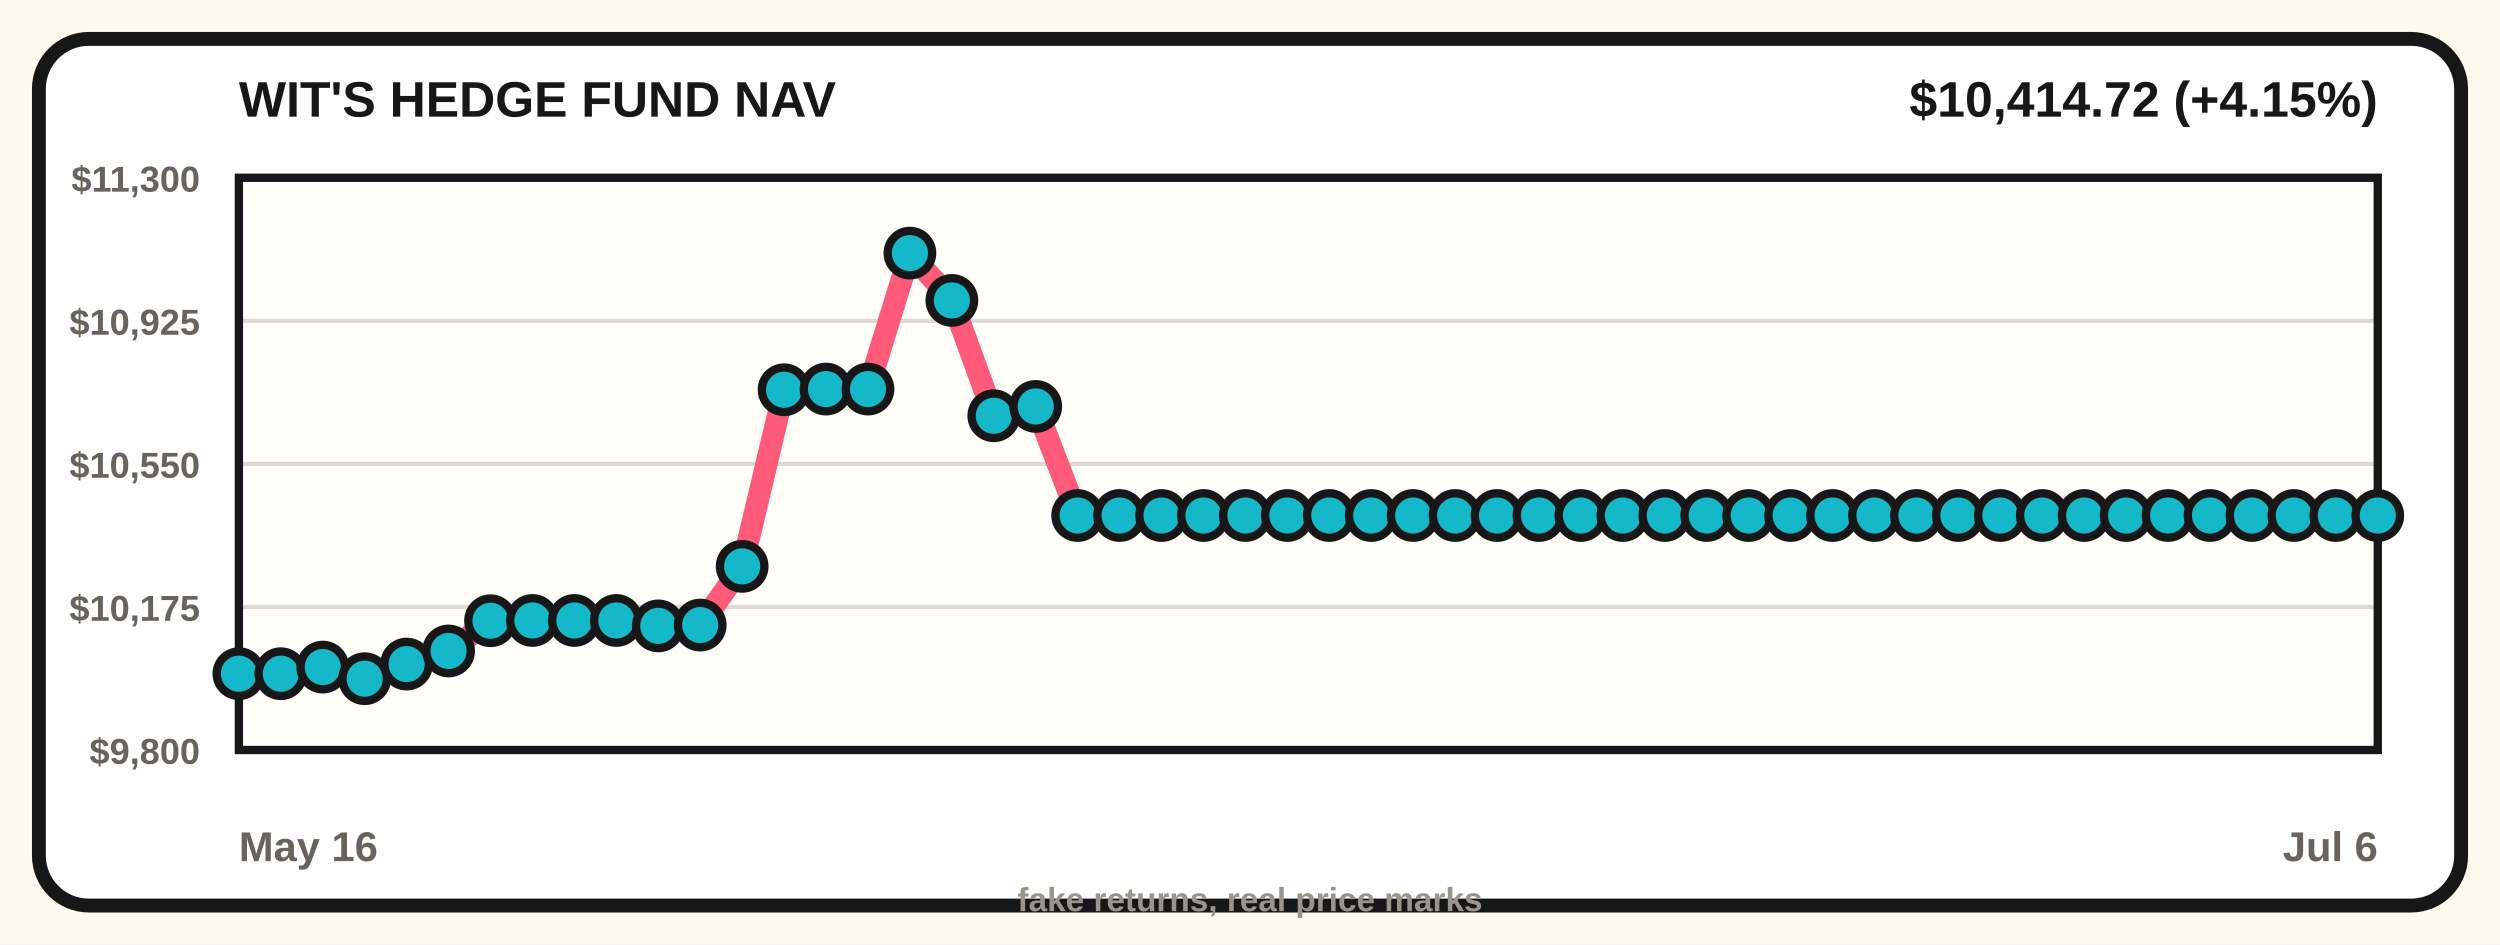
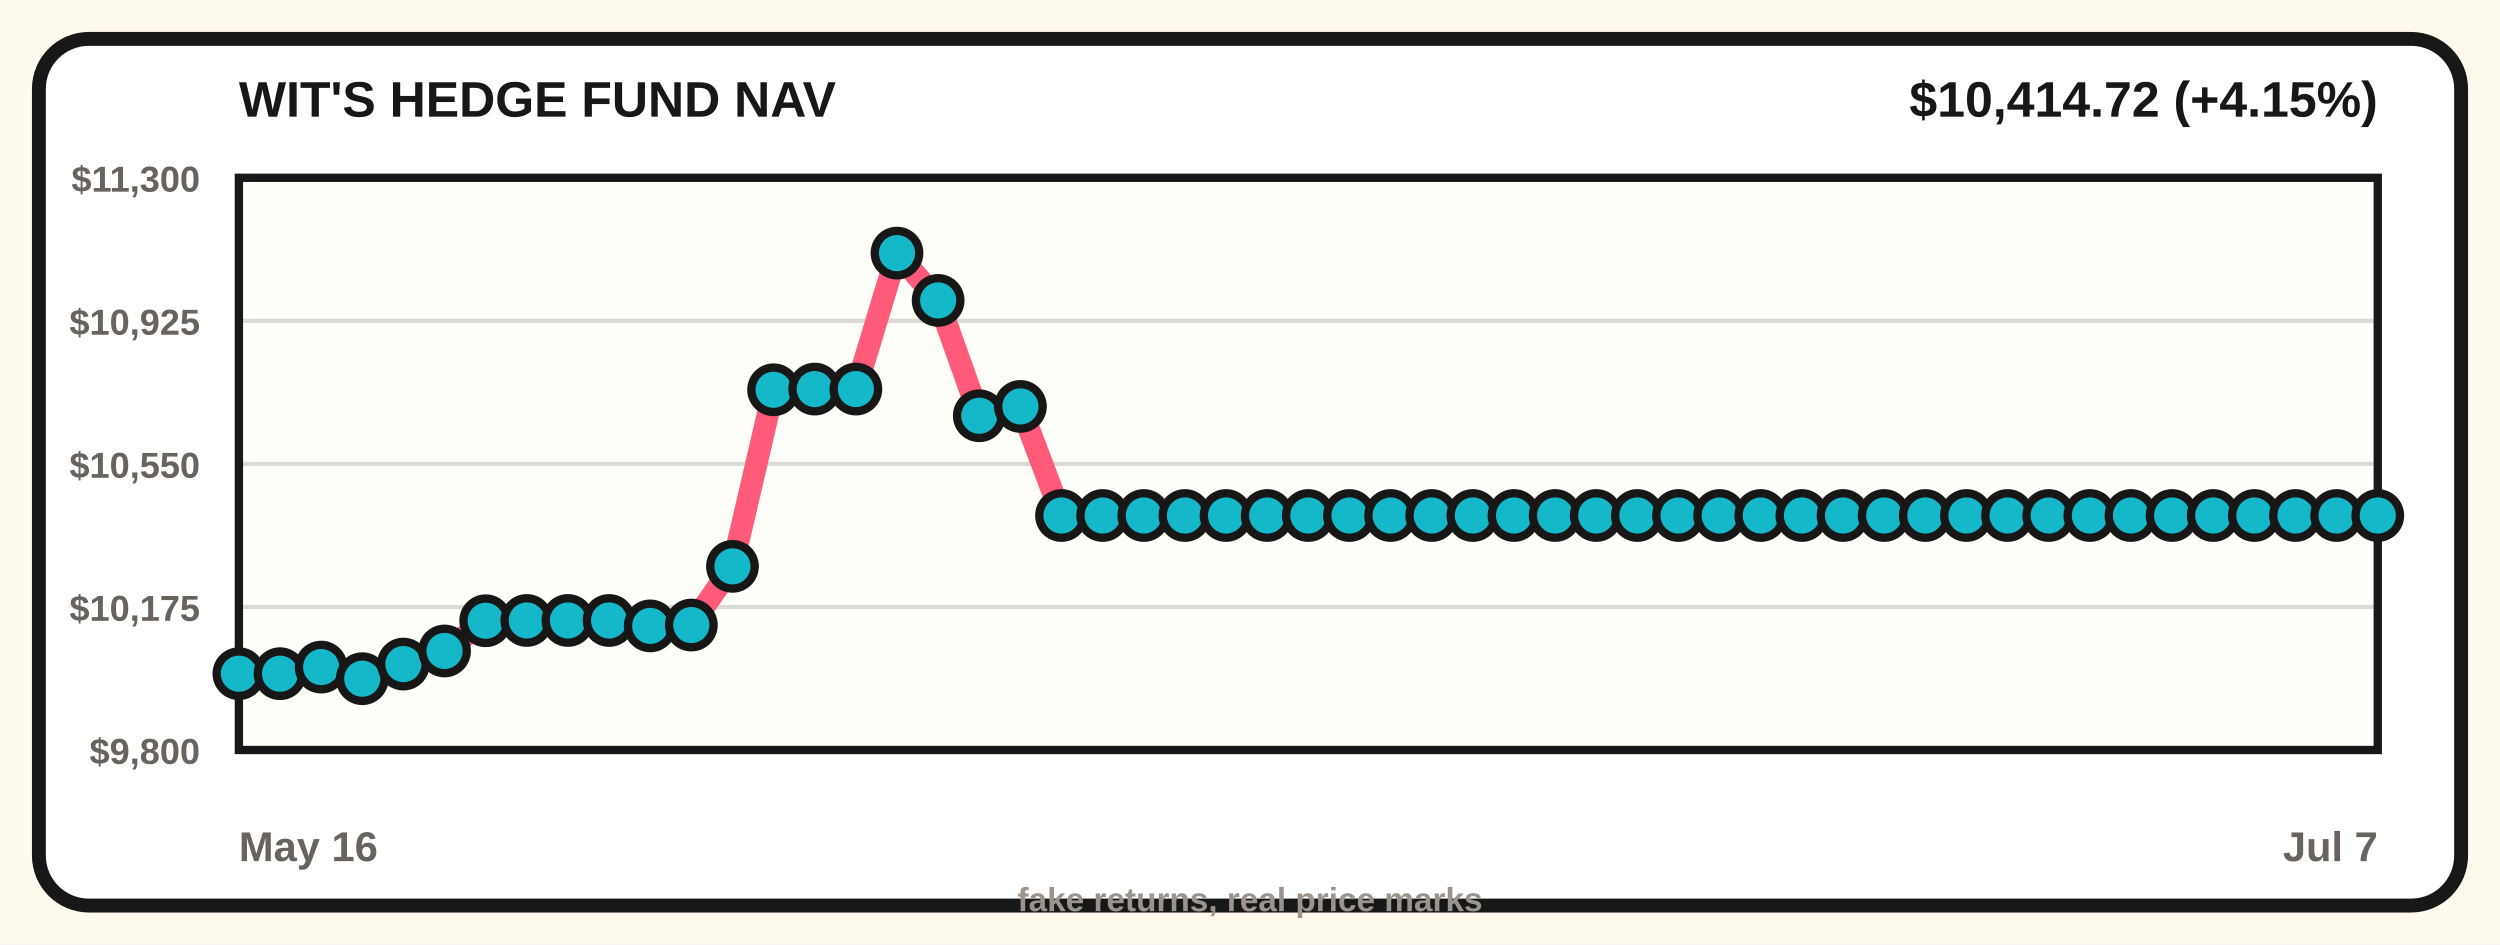
<svg xmlns="http://www.w3.org/2000/svg" width="900" height="340" viewBox="0 0 900 340" role="img" aria-label="Wit's Hedge Fund fake NAV chart">
  <rect width="900" height="340" fill="#fff9ee" />
  <rect x="14" y="14" width="872" height="312" rx="18" fill="#ffffff" stroke="#171717" stroke-width="5" />
  <rect x="86" y="64" width="770" height="206" fill="#fffef8" stroke="#171717" stroke-width="3" />
  <line x1="86" y1="270" x2="856" y2="270" stroke="#171717" stroke-width="1.5" opacity="0.16" />
  <text x="72" y="275" text-anchor="end" font-family="Arial, sans-serif" font-size="13" font-weight="800" fill="#68635d">$9,800</text>
  <line x1="86" y1="218.5" x2="856" y2="218.5" stroke="#171717" stroke-width="1.5" opacity="0.16" />
  <text x="72" y="223.5" text-anchor="end" font-family="Arial, sans-serif" font-size="13" font-weight="800" fill="#68635d">$10,175</text>
  <line x1="86" y1="167" x2="856" y2="167" stroke="#171717" stroke-width="1.5" opacity="0.16" />
  <text x="72" y="172" text-anchor="end" font-family="Arial, sans-serif" font-size="13" font-weight="800" fill="#68635d">$10,550</text>
  <line x1="86" y1="115.5" x2="856" y2="115.5" stroke="#171717" stroke-width="1.5" opacity="0.16" />
  <text x="72" y="120.5" text-anchor="end" font-family="Arial, sans-serif" font-size="13" font-weight="800" fill="#68635d">$10,925</text>
  <line x1="86" y1="64" x2="856" y2="64" stroke="#171717" stroke-width="1.5" opacity="0.16" />
  <text x="72" y="69" text-anchor="end" font-family="Arial, sans-serif" font-size="13" font-weight="800" fill="#68635d">$11,300</text>
-   <polyline points="86,242.53 101.1,242.53 116.2,240.15 131.29,244.33 146.39,239.07 161.49,234.35 176.59,223.47 191.69,223.37 206.78,223.37 221.88,223.37 236.98,225.32 252.08,225.02 267.18,203.89 282.27,140.32 297.37,140.07 312.47,140.07 327.57,91.12 342.67,108.15 357.76,149.67 372.86,146.31 387.96,185.58 403.06,185.58 418.16,185.58 433.25,185.58 448.35,185.58 463.45,185.58 478.55,185.58 493.65,185.58 508.75,185.58 523.84,185.58 538.94,185.58 554.04,185.58 569.14,185.58 584.24,185.58 599.33,185.58 614.43,185.58 629.53,185.58 644.63,185.58 659.73,185.58 674.82,185.58 689.92,185.58 705.02,185.58 720.12,185.58 735.22,185.58 750.31,185.58 765.41,185.58 780.51,185.58 795.61,185.58 810.71,185.58 825.8,185.58 840.9,185.58 856,185.58" fill="none" stroke="#ff5a7a" stroke-width="8" stroke-linecap="round" stroke-linejoin="round" />
+   <polyline points="86,242.53 100.81,242.53 115.62,240.15 130.42,244.33 145.23,239.07 160.04,234.35 174.85,223.47 189.65,223.37 204.46,223.37 219.27,223.37 234.08,225.32 248.88,225.02 263.69,203.89 278.5,140.32 293.31,140.07 308.12,140.07 322.92,91.12 337.73,108.15 352.54,149.67 367.35,146.31 382.15,185.58 396.96,185.58 411.77,185.58 426.58,185.58 441.38,185.58 456.19,185.58 471,185.58 485.81,185.58 500.62,185.58 515.42,185.58 530.23,185.58 545.04,185.58 559.85,185.58 574.65,185.58 589.46,185.58 604.27,185.58 619.08,185.58 633.88,185.58 648.69,185.58 663.5,185.58 678.31,185.58 693.12,185.58 707.92,185.58 722.73,185.58 737.54,185.58 752.35,185.58 767.15,185.58 781.96,185.58 796.77,185.58 811.58,185.58 826.38,185.58 841.19,185.58 856,185.58" fill="none" stroke="#ff5a7a" stroke-width="8" stroke-linecap="round" stroke-linejoin="round" />
  <circle cx="86" cy="242.53" r="8" fill="#15b8c8" stroke="#171717" stroke-width="3" />
-   <circle cx="101.1" cy="242.53" r="8" fill="#15b8c8" stroke="#171717" stroke-width="3" />
-   <circle cx="116.2" cy="240.15" r="8" fill="#15b8c8" stroke="#171717" stroke-width="3" />
-   <circle cx="131.29" cy="244.33" r="8" fill="#15b8c8" stroke="#171717" stroke-width="3" />
-   <circle cx="146.39" cy="239.07" r="8" fill="#15b8c8" stroke="#171717" stroke-width="3" />
-   <circle cx="161.49" cy="234.35" r="8" fill="#15b8c8" stroke="#171717" stroke-width="3" />
-   <circle cx="176.59" cy="223.47" r="8" fill="#15b8c8" stroke="#171717" stroke-width="3" />
-   <circle cx="191.69" cy="223.37" r="8" fill="#15b8c8" stroke="#171717" stroke-width="3" />
-   <circle cx="206.78" cy="223.37" r="8" fill="#15b8c8" stroke="#171717" stroke-width="3" />
-   <circle cx="221.88" cy="223.37" r="8" fill="#15b8c8" stroke="#171717" stroke-width="3" />
-   <circle cx="236.98" cy="225.32" r="8" fill="#15b8c8" stroke="#171717" stroke-width="3" />
-   <circle cx="252.08" cy="225.02" r="8" fill="#15b8c8" stroke="#171717" stroke-width="3" />
-   <circle cx="267.18" cy="203.89" r="8" fill="#15b8c8" stroke="#171717" stroke-width="3" />
-   <circle cx="282.27" cy="140.32" r="8" fill="#15b8c8" stroke="#171717" stroke-width="3" />
-   <circle cx="297.37" cy="140.07" r="8" fill="#15b8c8" stroke="#171717" stroke-width="3" />
-   <circle cx="312.47" cy="140.07" r="8" fill="#15b8c8" stroke="#171717" stroke-width="3" />
-   <circle cx="327.57" cy="91.12" r="8" fill="#15b8c8" stroke="#171717" stroke-width="3" />
-   <circle cx="342.67" cy="108.15" r="8" fill="#15b8c8" stroke="#171717" stroke-width="3" />
-   <circle cx="357.76" cy="149.67" r="8" fill="#15b8c8" stroke="#171717" stroke-width="3" />
-   <circle cx="372.86" cy="146.31" r="8" fill="#15b8c8" stroke="#171717" stroke-width="3" />
-   <circle cx="387.96" cy="185.58" r="8" fill="#15b8c8" stroke="#171717" stroke-width="3" />
-   <circle cx="403.06" cy="185.58" r="8" fill="#15b8c8" stroke="#171717" stroke-width="3" />
-   <circle cx="418.16" cy="185.58" r="8" fill="#15b8c8" stroke="#171717" stroke-width="3" />
-   <circle cx="433.25" cy="185.58" r="8" fill="#15b8c8" stroke="#171717" stroke-width="3" />
-   <circle cx="448.35" cy="185.58" r="8" fill="#15b8c8" stroke="#171717" stroke-width="3" />
-   <circle cx="463.45" cy="185.58" r="8" fill="#15b8c8" stroke="#171717" stroke-width="3" />
-   <circle cx="478.55" cy="185.58" r="8" fill="#15b8c8" stroke="#171717" stroke-width="3" />
-   <circle cx="493.65" cy="185.58" r="8" fill="#15b8c8" stroke="#171717" stroke-width="3" />
-   <circle cx="508.75" cy="185.58" r="8" fill="#15b8c8" stroke="#171717" stroke-width="3" />
-   <circle cx="523.84" cy="185.58" r="8" fill="#15b8c8" stroke="#171717" stroke-width="3" />
-   <circle cx="538.94" cy="185.58" r="8" fill="#15b8c8" stroke="#171717" stroke-width="3" />
-   <circle cx="554.04" cy="185.58" r="8" fill="#15b8c8" stroke="#171717" stroke-width="3" />
-   <circle cx="569.14" cy="185.58" r="8" fill="#15b8c8" stroke="#171717" stroke-width="3" />
-   <circle cx="584.24" cy="185.58" r="8" fill="#15b8c8" stroke="#171717" stroke-width="3" />
-   <circle cx="599.33" cy="185.58" r="8" fill="#15b8c8" stroke="#171717" stroke-width="3" />
-   <circle cx="614.43" cy="185.58" r="8" fill="#15b8c8" stroke="#171717" stroke-width="3" />
-   <circle cx="629.53" cy="185.58" r="8" fill="#15b8c8" stroke="#171717" stroke-width="3" />
-   <circle cx="644.63" cy="185.58" r="8" fill="#15b8c8" stroke="#171717" stroke-width="3" />
-   <circle cx="659.73" cy="185.58" r="8" fill="#15b8c8" stroke="#171717" stroke-width="3" />
-   <circle cx="674.82" cy="185.58" r="8" fill="#15b8c8" stroke="#171717" stroke-width="3" />
-   <circle cx="689.92" cy="185.58" r="8" fill="#15b8c8" stroke="#171717" stroke-width="3" />
-   <circle cx="705.02" cy="185.58" r="8" fill="#15b8c8" stroke="#171717" stroke-width="3" />
-   <circle cx="720.12" cy="185.58" r="8" fill="#15b8c8" stroke="#171717" stroke-width="3" />
-   <circle cx="735.22" cy="185.58" r="8" fill="#15b8c8" stroke="#171717" stroke-width="3" />
-   <circle cx="750.31" cy="185.58" r="8" fill="#15b8c8" stroke="#171717" stroke-width="3" />
-   <circle cx="765.41" cy="185.58" r="8" fill="#15b8c8" stroke="#171717" stroke-width="3" />
-   <circle cx="780.51" cy="185.58" r="8" fill="#15b8c8" stroke="#171717" stroke-width="3" />
-   <circle cx="795.61" cy="185.58" r="8" fill="#15b8c8" stroke="#171717" stroke-width="3" />
-   <circle cx="810.71" cy="185.58" r="8" fill="#15b8c8" stroke="#171717" stroke-width="3" />
-   <circle cx="825.8" cy="185.58" r="8" fill="#15b8c8" stroke="#171717" stroke-width="3" />
-   <circle cx="840.9" cy="185.58" r="8" fill="#15b8c8" stroke="#171717" stroke-width="3" />
+   <circle cx="100.81" cy="242.53" r="8" fill="#15b8c8" stroke="#171717" stroke-width="3" />
+   <circle cx="115.62" cy="240.15" r="8" fill="#15b8c8" stroke="#171717" stroke-width="3" />
+   <circle cx="130.42" cy="244.33" r="8" fill="#15b8c8" stroke="#171717" stroke-width="3" />
+   <circle cx="145.23" cy="239.07" r="8" fill="#15b8c8" stroke="#171717" stroke-width="3" />
+   <circle cx="160.04" cy="234.35" r="8" fill="#15b8c8" stroke="#171717" stroke-width="3" />
+   <circle cx="174.85" cy="223.47" r="8" fill="#15b8c8" stroke="#171717" stroke-width="3" />
+   <circle cx="189.65" cy="223.37" r="8" fill="#15b8c8" stroke="#171717" stroke-width="3" />
+   <circle cx="204.46" cy="223.37" r="8" fill="#15b8c8" stroke="#171717" stroke-width="3" />
+   <circle cx="219.27" cy="223.37" r="8" fill="#15b8c8" stroke="#171717" stroke-width="3" />
+   <circle cx="234.08" cy="225.32" r="8" fill="#15b8c8" stroke="#171717" stroke-width="3" />
+   <circle cx="248.88" cy="225.02" r="8" fill="#15b8c8" stroke="#171717" stroke-width="3" />
+   <circle cx="263.69" cy="203.89" r="8" fill="#15b8c8" stroke="#171717" stroke-width="3" />
+   <circle cx="278.5" cy="140.32" r="8" fill="#15b8c8" stroke="#171717" stroke-width="3" />
+   <circle cx="293.31" cy="140.07" r="8" fill="#15b8c8" stroke="#171717" stroke-width="3" />
+   <circle cx="308.12" cy="140.07" r="8" fill="#15b8c8" stroke="#171717" stroke-width="3" />
+   <circle cx="322.92" cy="91.12" r="8" fill="#15b8c8" stroke="#171717" stroke-width="3" />
+   <circle cx="337.73" cy="108.15" r="8" fill="#15b8c8" stroke="#171717" stroke-width="3" />
+   <circle cx="352.54" cy="149.67" r="8" fill="#15b8c8" stroke="#171717" stroke-width="3" />
+   <circle cx="367.35" cy="146.31" r="8" fill="#15b8c8" stroke="#171717" stroke-width="3" />
+   <circle cx="382.15" cy="185.58" r="8" fill="#15b8c8" stroke="#171717" stroke-width="3" />
+   <circle cx="396.96" cy="185.58" r="8" fill="#15b8c8" stroke="#171717" stroke-width="3" />
+   <circle cx="411.77" cy="185.58" r="8" fill="#15b8c8" stroke="#171717" stroke-width="3" />
+   <circle cx="426.58" cy="185.58" r="8" fill="#15b8c8" stroke="#171717" stroke-width="3" />
+   <circle cx="441.38" cy="185.58" r="8" fill="#15b8c8" stroke="#171717" stroke-width="3" />
+   <circle cx="456.19" cy="185.58" r="8" fill="#15b8c8" stroke="#171717" stroke-width="3" />
+   <circle cx="471" cy="185.58" r="8" fill="#15b8c8" stroke="#171717" stroke-width="3" />
+   <circle cx="485.81" cy="185.58" r="8" fill="#15b8c8" stroke="#171717" stroke-width="3" />
+   <circle cx="500.62" cy="185.58" r="8" fill="#15b8c8" stroke="#171717" stroke-width="3" />
+   <circle cx="515.42" cy="185.58" r="8" fill="#15b8c8" stroke="#171717" stroke-width="3" />
+   <circle cx="530.23" cy="185.58" r="8" fill="#15b8c8" stroke="#171717" stroke-width="3" />
+   <circle cx="545.04" cy="185.58" r="8" fill="#15b8c8" stroke="#171717" stroke-width="3" />
+   <circle cx="559.85" cy="185.58" r="8" fill="#15b8c8" stroke="#171717" stroke-width="3" />
+   <circle cx="574.65" cy="185.58" r="8" fill="#15b8c8" stroke="#171717" stroke-width="3" />
+   <circle cx="589.46" cy="185.58" r="8" fill="#15b8c8" stroke="#171717" stroke-width="3" />
+   <circle cx="604.27" cy="185.58" r="8" fill="#15b8c8" stroke="#171717" stroke-width="3" />
+   <circle cx="619.08" cy="185.58" r="8" fill="#15b8c8" stroke="#171717" stroke-width="3" />
+   <circle cx="633.88" cy="185.58" r="8" fill="#15b8c8" stroke="#171717" stroke-width="3" />
+   <circle cx="648.69" cy="185.58" r="8" fill="#15b8c8" stroke="#171717" stroke-width="3" />
+   <circle cx="663.5" cy="185.58" r="8" fill="#15b8c8" stroke="#171717" stroke-width="3" />
+   <circle cx="678.31" cy="185.58" r="8" fill="#15b8c8" stroke="#171717" stroke-width="3" />
+   <circle cx="693.12" cy="185.58" r="8" fill="#15b8c8" stroke="#171717" stroke-width="3" />
+   <circle cx="707.92" cy="185.58" r="8" fill="#15b8c8" stroke="#171717" stroke-width="3" />
+   <circle cx="722.73" cy="185.58" r="8" fill="#15b8c8" stroke="#171717" stroke-width="3" />
+   <circle cx="737.54" cy="185.58" r="8" fill="#15b8c8" stroke="#171717" stroke-width="3" />
+   <circle cx="752.35" cy="185.58" r="8" fill="#15b8c8" stroke="#171717" stroke-width="3" />
+   <circle cx="767.15" cy="185.58" r="8" fill="#15b8c8" stroke="#171717" stroke-width="3" />
+   <circle cx="781.96" cy="185.58" r="8" fill="#15b8c8" stroke="#171717" stroke-width="3" />
+   <circle cx="796.77" cy="185.58" r="8" fill="#15b8c8" stroke="#171717" stroke-width="3" />
+   <circle cx="811.58" cy="185.58" r="8" fill="#15b8c8" stroke="#171717" stroke-width="3" />
+   <circle cx="826.38" cy="185.58" r="8" fill="#15b8c8" stroke="#171717" stroke-width="3" />
+   <circle cx="841.19" cy="185.58" r="8" fill="#15b8c8" stroke="#171717" stroke-width="3" />
  <circle cx="856" cy="185.58" r="8" fill="#15b8c8" stroke="#171717" stroke-width="3" />
  <text x="86" y="42" font-family="Arial, sans-serif" font-size="18" font-weight="900" fill="#171717">WIT'S HEDGE FUND NAV</text>
  <text x="856" y="42" text-anchor="end" font-family="Arial, sans-serif" font-size="18" font-weight="900" fill="#171717">$10,414.72 (+4.15%)</text>
  <text x="86" y="310" text-anchor="start" font-family="Arial, sans-serif" font-size="15" font-weight="900" fill="#68635d">May 16</text>
-   <text x="856" y="310" text-anchor="end" font-family="Arial, sans-serif" font-size="15" font-weight="900" fill="#68635d">Jul 6</text>
+   <text x="856" y="310" text-anchor="end" font-family="Arial, sans-serif" font-size="15" font-weight="900" fill="#68635d">Jul 7</text>
  <text x="450" y="328" text-anchor="middle" font-family="Arial, sans-serif" font-size="12" font-weight="800" fill="#9a948c">fake returns, real price marks</text>
</svg>
